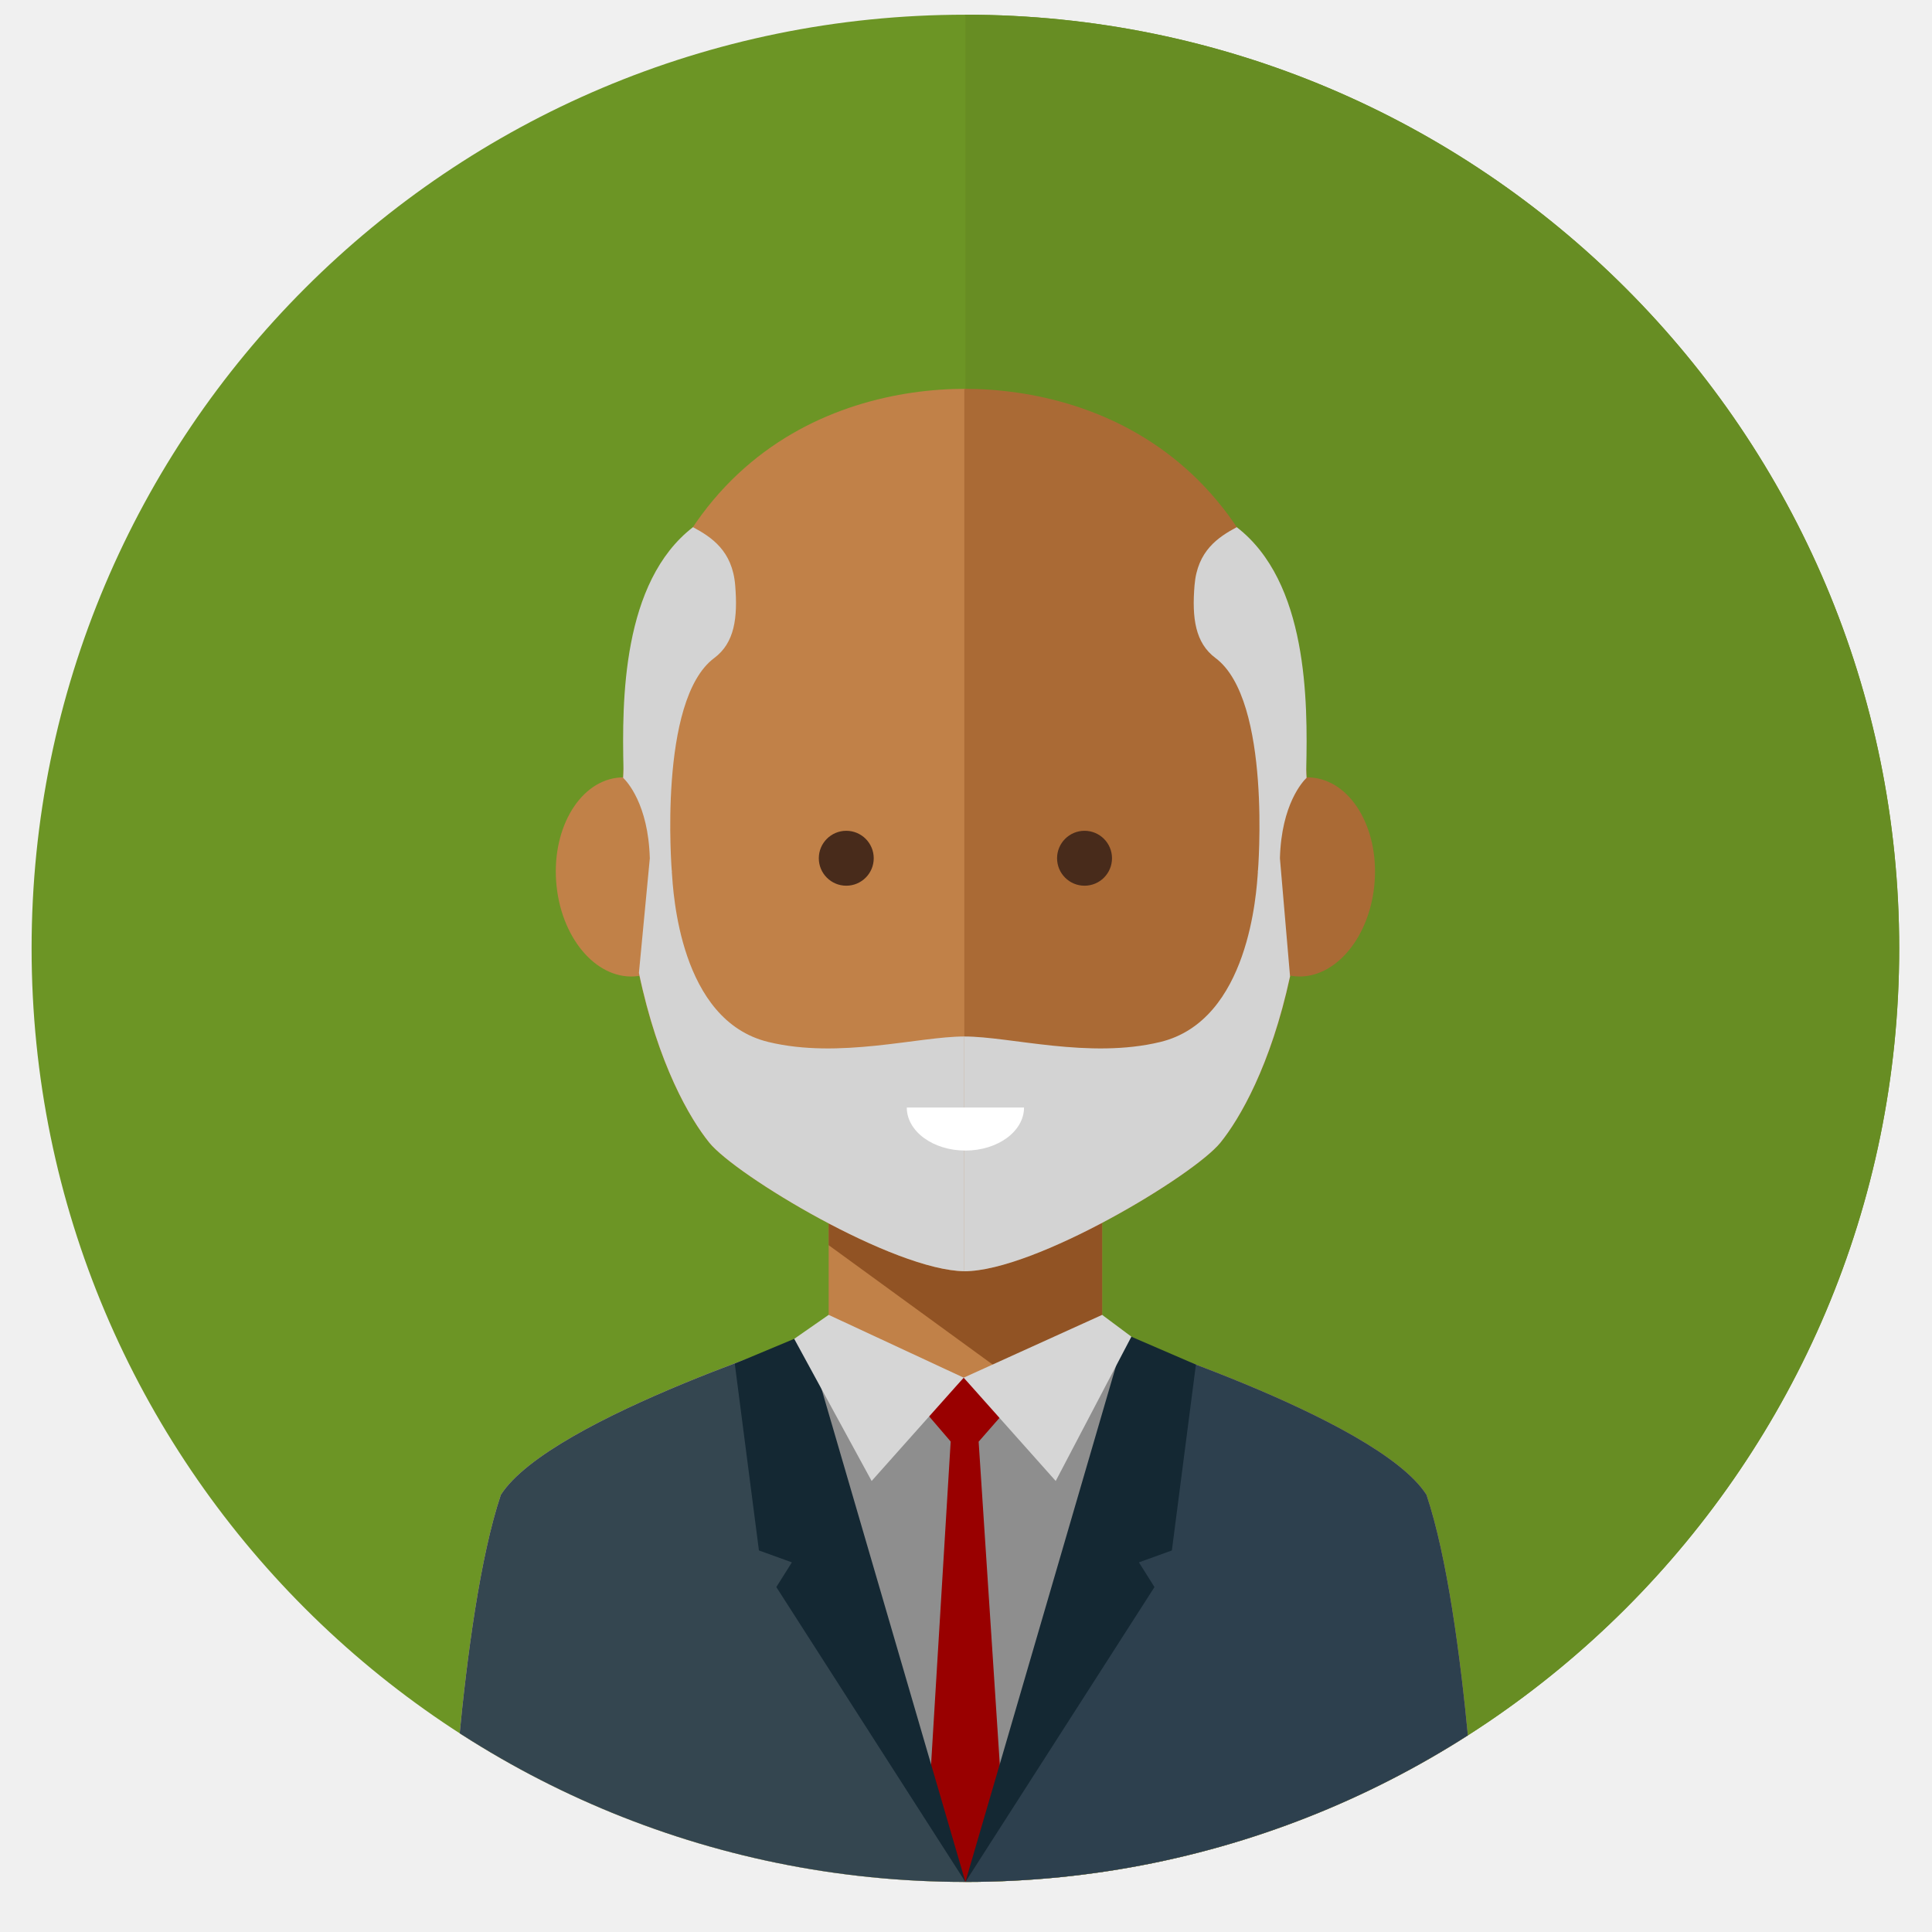
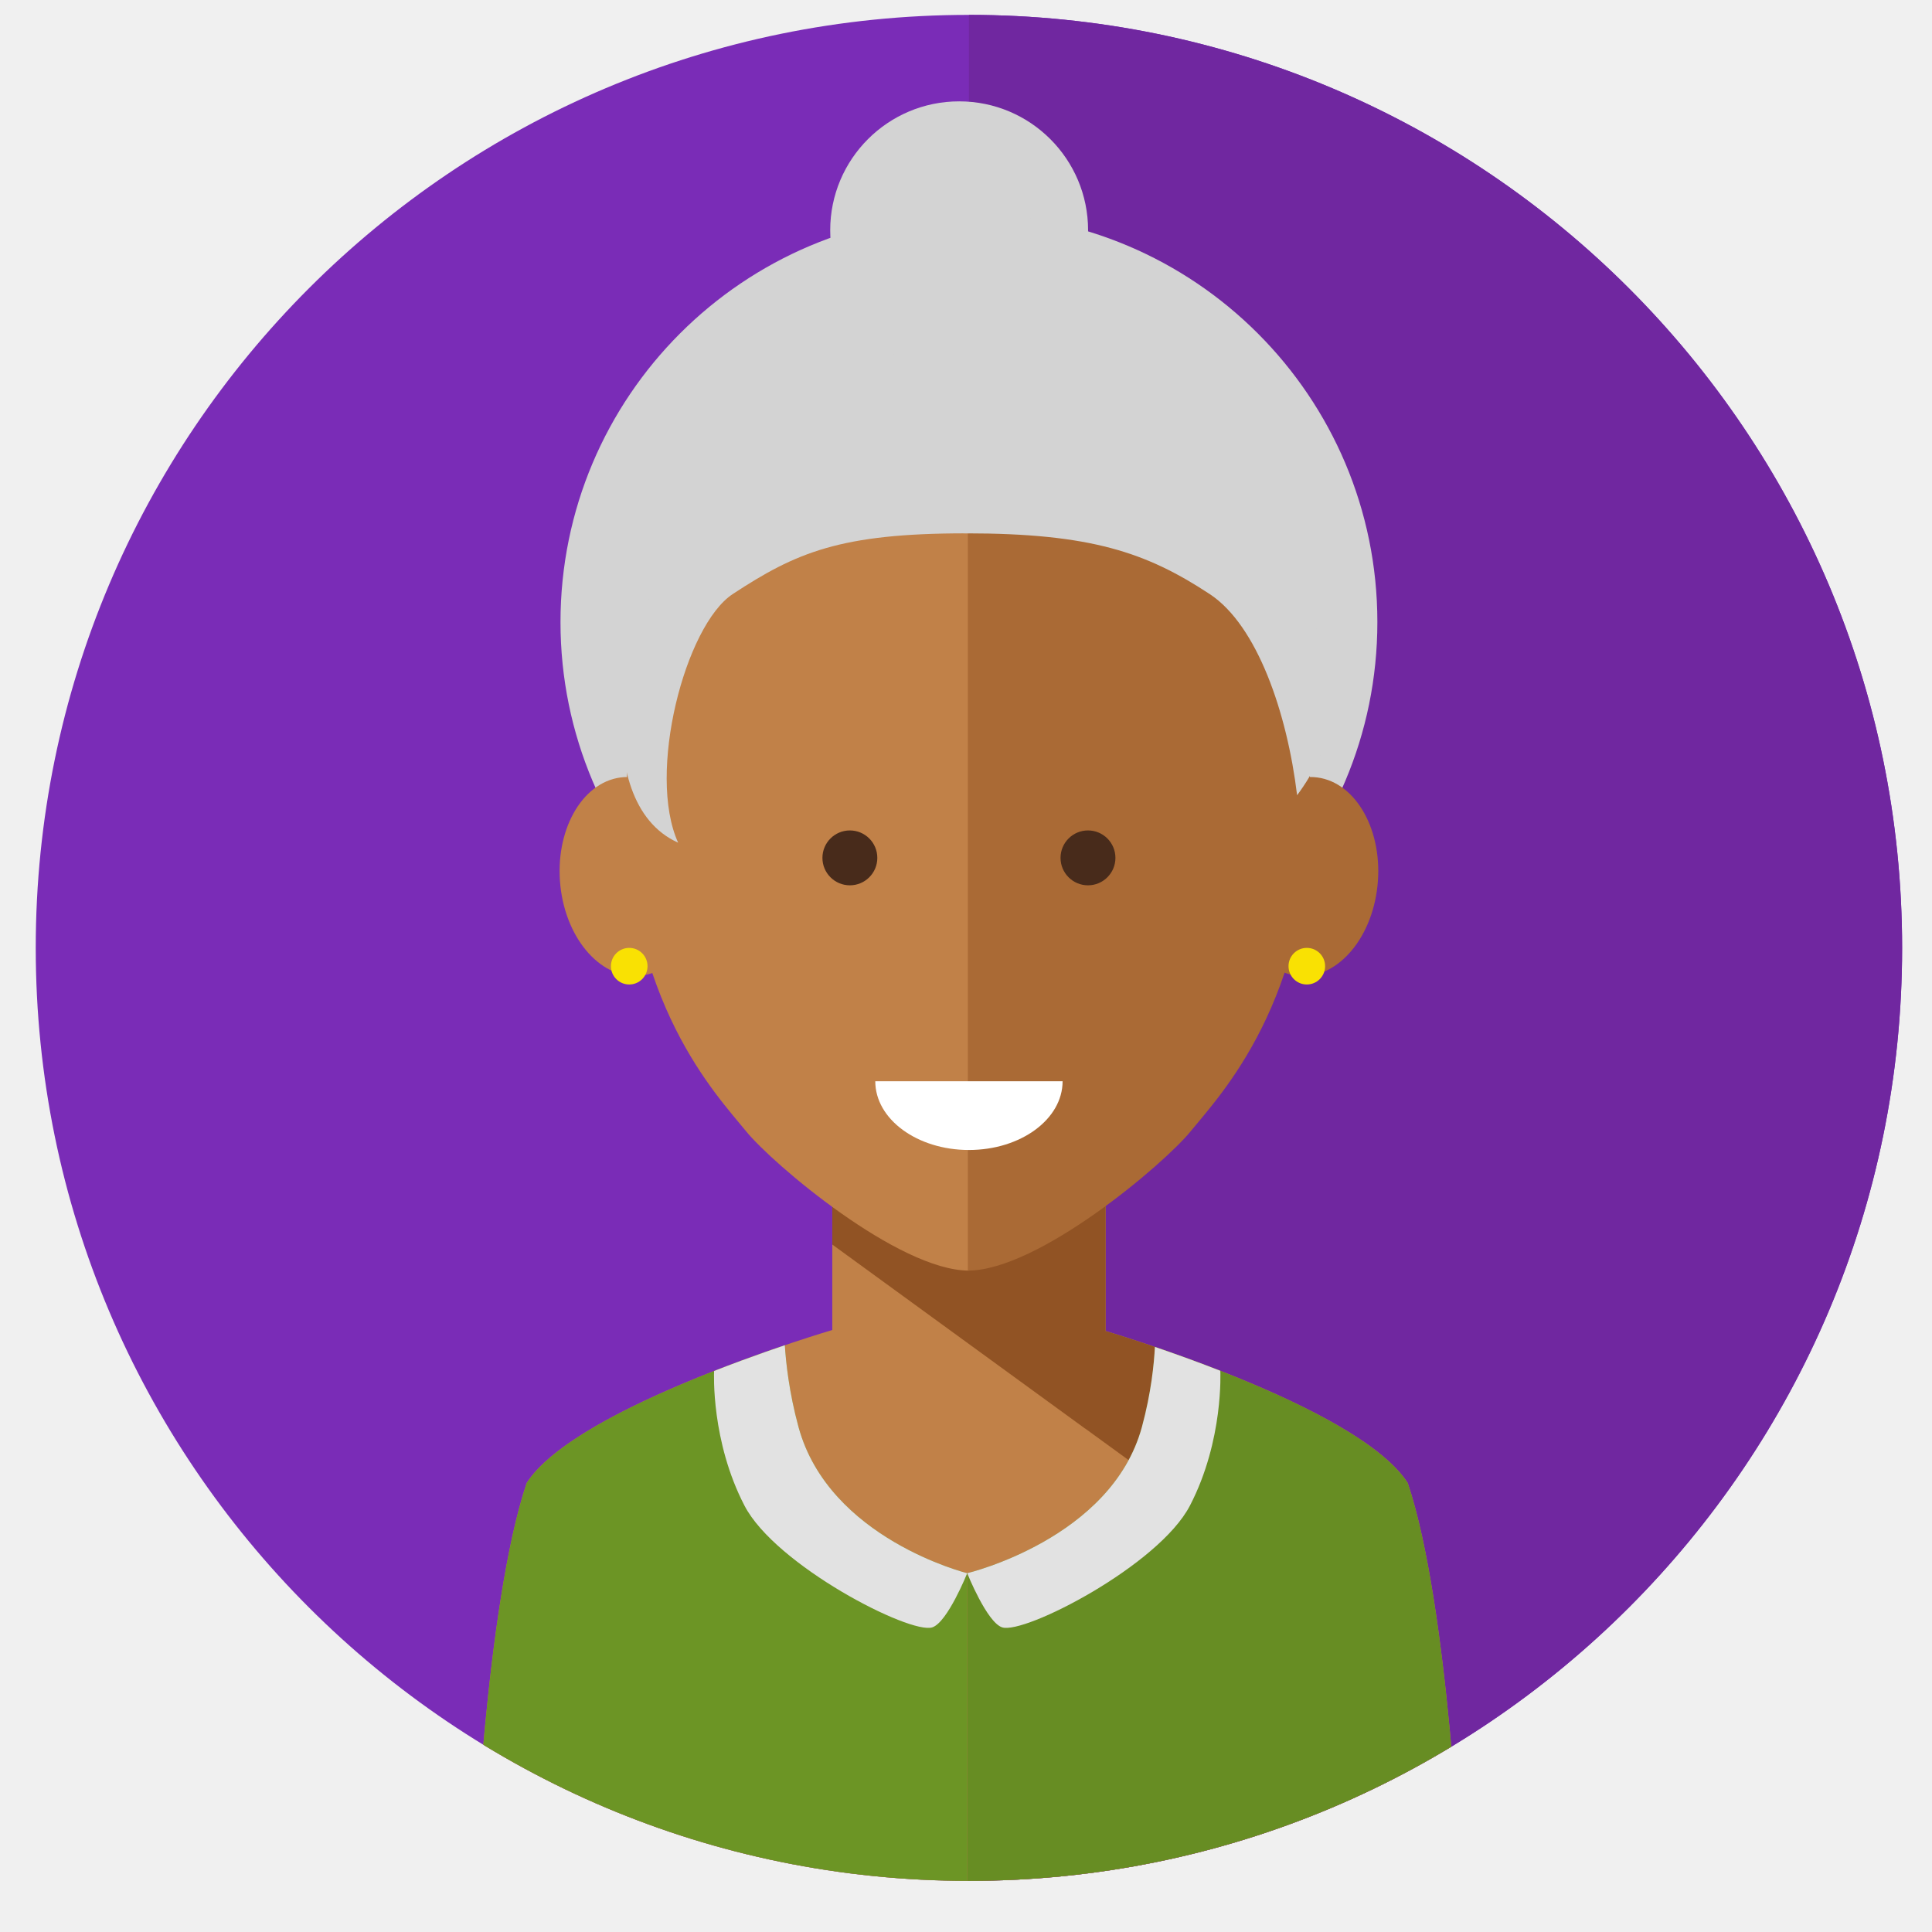
- <svg xmlns="http://www.w3.org/2000/svg" xmlns:xlink="http://www.w3.org/1999/xlink" width="256px" height="256px" viewBox="0 0 256 256" version="1.1">
+ <svg xmlns="http://www.w3.org/2000/svg" xmlns:xlink="http://www.w3.org/1999/xlink" width="253px" height="253px" viewBox="0 0 253 253" version="1.1">
  <defs>
-     <path id="path-1" d="M247.753,123.775 C247.753,55.453 192.358,0.067 124.019,0.067 C55.685,0.067 0.288,55.453 0.288,123.775 C0.288,192.099 55.685,247.485 124.019,247.485 C192.358,247.485 247.753,192.099 247.753,123.775" />
+     <path id="path-1" d="M245.035,122.245 C245.035,54.767 190.323,0.066 122.83,0.066 C55.342,0.066 0.631,54.767 0.631,122.245 C0.631,189.725 55.342,244.424 122.83,244.424 C190.323,244.424 245.035,189.725 245.035,122.245" />
  </defs>
  <g id="Smartphone" stroke="none" stroke-width="1" fill="none" fill-rule="evenodd">
-     <g id="avatars_profile" transform="translate(-3438, 0)">
-       <g id="img_profile_avatar_12" transform="translate(3441, 1.881356)">
-         <path d="M248.654,123.778 C248.654,55.454 193.257,0.067 124.921,0.067 C56.585,0.067 1.187,55.454 1.187,123.778 C1.187,192.101 56.585,247.485 124.921,247.485 C193.257,247.485 248.654,192.101 248.654,123.778" id="Fill-257" fill="#6C9525" />
-         <path d="M248.654,123.778 C248.654,55.454 193.257,0.067 124.921,0.067 L124.921,247.485 C193.257,247.485 248.654,192.101 248.654,123.778" id="Fill-258" fill="#678D23" />
-         <g id="Group-283" transform="translate(0.899843, 0)">
+     <g id="avatars_profile" transform="translate(-2806, -1)">
+       <g id="img_profile_avatar_10" transform="translate(2808, 2.881356)">
+         <path d="M247.087,122.247 C247.087,54.77 192.375,0.068 124.885,0.068 C57.393,0.068 2.68,54.77 2.68,122.247 C2.68,189.725 57.393,244.424 124.885,244.424 C192.375,244.424 247.087,189.725 247.087,122.247" id="Fill-204" fill="#7A2CB7" />
+         <path d="M247.087,122.247 C247.087,54.77 192.375,0.068 124.885,0.068 L124.885,244.424 C192.375,244.424 247.087,189.725 247.087,122.247" id="Fill-205" fill="#7027A0" />
+         <g id="Group-229" transform="translate(2.05192, 0)">
          <mask id="mask-2" fill="white">
            <use xlink:href="#path-1" />
          </mask>
-           <g id="Clip-260" />
-           <path d="M142.14,196.249 L123.792,247.705 L105.903,196.249 L105.903,156.523 L142.14,156.523 L142.14,196.249" id="Fill-259" fill="#C18148" mask="url(#mask-2)" />
-           <path d="M142.14,189.491 L105.903,163.112 L105.903,156.523 L142.14,156.523 L142.14,189.491" id="Fill-261" fill="#915324" mask="url(#mask-2)" />
-           <path d="M123.792,247.705 L123.792,198.222 C123.792,198.222 110.273,194.872 107.295,183.924 C105.862,178.663 105.903,174.441 105.903,174.441 C105.903,174.441 69.066,185.878 62.467,196.186 C56.978,212.529 55.471,249.161 55.471,249.161 L123.792,247.705" id="Fill-262" fill="#E9C7AC" mask="url(#mask-2)" />
-           <path d="M123.792,247.705 L123.792,198.222 C123.792,198.222 137.308,194.872 140.291,183.924 C141.722,178.663 141.681,174.441 141.681,174.441 C141.681,174.441 178.518,185.878 185.117,196.186 C190.608,212.529 192.114,249.161 192.114,249.161 L123.792,247.705" id="Fill-263" fill="#CE9C88" mask="url(#mask-2)" />
-           <path d="M123.792,247.705 L123.792,198.222 C123.792,198.222 110.273,194.872 107.295,183.924 C105.862,178.663 105.903,174.441 105.903,174.441 C105.903,174.441 69.066,185.878 62.467,196.186 C56.978,212.529 55.471,249.161 55.471,249.161 L123.792,247.705" id="Fill-264" fill="#344650" mask="url(#mask-2)" />
-           <path d="M123.792,247.705 L123.792,198.222 C123.792,198.222 137.308,194.872 140.291,183.924 C141.722,178.663 141.681,174.441 141.681,174.441 C141.681,174.441 178.518,185.878 185.117,196.186 C190.608,212.529 192.114,249.161 192.114,249.161 L123.792,247.705" id="Fill-265" fill="#2D404E" mask="url(#mask-2)" />
-           <path d="M146.488,175.963 L123.792,180.667 L101.096,175.963 L124.019,247.485 L146.488,175.963" id="Fill-266" fill="#8E8E8E" mask="url(#mask-2)" />
-           <path d="M128.937,185.534 L123.792,180.667 L118.988,185.534 L122.069,189.127 L119.049,238.917 L124.021,247.485 L129.057,239.22 L125.776,189.149 L128.937,185.534" id="Fill-267" fill="#990000" mask="url(#mask-2)" />
-           <path d="M145.206,174.895 L124.021,247.485 L149.074,208.413 L147.012,205.139 L151.379,203.561 L154.564,178.934 L145.206,174.895" id="Fill-268" fill="#142833" mask="url(#mask-2)" />
-           <path d="M102.837,174.895 L124.021,247.485 L98.968,208.413 L101.029,205.139 L96.662,203.561 L93.462,178.814 L102.837,174.895" id="Fill-269" fill="#142833" mask="url(#mask-2)" />
-           <path d="M111.596,194.357 L123.792,180.667 L105.903,172.345 L101.336,175.522 L111.596,194.357" id="Fill-270" fill="#D6D6D6" mask="url(#mask-2)" />
-           <path d="M135.988,194.357 L123.792,180.667 L142.14,172.345 L146.017,175.234 L135.988,194.357" id="Fill-271" fill="#D6D6D6" mask="url(#mask-2)" />
-           <path d="M124.021,49.64 C106.428,49.64 78.604,59.33 78.604,104.735 C78.604,130.953 86.239,144.769 90.084,149.521 C93.624,153.892 114.691,166.566 124.021,166.566 L124.021,49.64" id="Fill-272" fill="#C18148" mask="url(#mask-2)" />
-           <path d="M69.852,115.563 C69.075,108.308 72.644,101.871 77.819,101.182 C82.999,100.494 87.823,105.818 88.599,113.073 C89.376,120.325 85.805,126.763 80.63,127.451 C75.452,128.138 70.628,122.816 69.852,115.563" id="Fill-273" fill="#C18148" mask="url(#mask-2)" />
-           <path d="M123.878,49.64 C141.472,49.64 169.295,59.33 169.295,104.735 C169.295,130.953 161.66,144.769 157.814,149.521 C154.278,153.892 133.208,166.566 123.878,166.566 L123.878,49.64" id="Fill-274" fill="#AA6A35" mask="url(#mask-2)" />
-           <path d="M178.191,115.563 C178.968,108.308 175.397,101.871 170.224,101.182 C165.044,100.494 160.22,105.818 159.443,113.073 C158.667,120.325 162.236,126.763 167.413,127.451 C172.59,128.138 177.415,122.816 178.191,115.563" id="Fill-275" fill="#AA6A35" mask="url(#mask-2)" />
-           <path d="M157.814,149.521 C160.338,146.404 164.479,139.352 167.038,127.49 L165.696,111.842 C165.04,110.987 162.897,111.947 162.779,113.62 C162.593,116.295 161.622,133.335 149.844,136.187 C140.408,138.47 130.01,135.459 123.878,135.459 L123.878,166.566 C133.208,166.566 154.278,153.892 157.814,149.521" id="Fill-276" fill="#D3D3D3" mask="url(#mask-2)" />
-           <path d="M143.446,111.842 C143.446,113.852 141.817,115.48 139.806,115.48 C137.796,115.48 136.167,113.852 136.167,111.842 C136.167,109.833 137.796,108.203 139.806,108.203 C141.817,108.203 143.446,109.833 143.446,111.842" id="Fill-277" fill="#482B1B" mask="url(#mask-2)" />
-           <path d="M111.874,111.842 C111.874,113.852 110.245,115.48 108.235,115.48 C106.225,115.48 104.596,113.852 104.596,111.842 C104.596,109.833 106.225,108.203 108.235,108.203 C110.245,108.203 111.874,109.833 111.874,111.842" id="Fill-278" fill="#482B1B" mask="url(#mask-2)" />
-           <path d="M165.696,111.842 C165.896,104.643 168.765,101.628 169.226,101.187 C169.226,101.179 169.226,101.172 169.225,101.165 C169.212,100.783 169.174,100.415 169.183,100.04 C169.391,91.006 169.391,75.241 159.975,67.972 C157.504,69.298 154.762,71.106 154.384,75.651 C154.02,80.018 154.476,83.314 157.16,85.311 C164.655,90.888 162.779,113.62 162.779,113.62 L165.696,111.842" id="Fill-279" fill="#D3D3D3" mask="url(#mask-2)" />
-           <path d="M82.203,111.842 C82.003,104.643 79.134,101.628 78.672,101.187 C78.672,101.179 78.672,101.172 78.674,101.165 C78.687,100.783 78.725,100.415 78.716,100.04 C78.508,91.006 78.508,75.241 87.925,67.972 C90.395,69.298 93.138,71.106 93.515,75.651 C93.879,80.018 93.423,83.314 90.739,85.311 C83.245,90.888 85.12,113.62 85.12,113.62 L82.203,111.842" id="Fill-280" fill="#D3D3D3" mask="url(#mask-2)" />
-           <path d="M97.913,136.187 C86.134,133.335 85.308,116.316 85.12,113.641 C85.002,111.968 82.859,111.009 82.203,111.864 L80.761,127.028 C83.31,139.172 87.529,146.363 90.084,149.521 C93.607,153.87 114.48,166.436 123.878,166.56 L123.878,135.459 C117.747,135.459 107.347,138.47 97.913,136.187" id="Fill-281" fill="#D3D3D3" mask="url(#mask-2)" />
-           <path d="M124.021,150.575 C128.312,150.575 131.788,148.024 131.788,144.874 L116.255,144.874 C116.255,148.024 119.731,150.575 124.021,150.575" id="Fill-282" fill="#FFFFFF" mask="url(#mask-2)" />
+           <g id="Clip-207" />
+           <path d="M140.727,193.823 L122.606,244.641 L104.938,193.823 L104.938,154.588 L140.727,154.588 L140.727,193.823" id="Fill-206" fill="#C18148" mask="url(#mask-2)" />
+           <path d="M140.727,187.147 L104.938,161.094 L104.938,154.588 L140.727,154.588 L140.727,187.147" id="Fill-208" fill="#915324" mask="url(#mask-2)" />
+           <path d="M122.606,244.641 L122.606,195.772 C122.606,195.772 109.254,192.462 106.312,181.649 C104.898,176.453 104.938,172.284 104.938,172.284 C104.938,172.284 71.434,182.141 64.915,192.324 C59.494,208.464 58.006,244.641 58.006,244.641 L122.606,244.641" id="Fill-209" fill="#C18148" mask="url(#mask-2)" />
+           <path d="M122.606,244.641 L122.606,195.772 C122.606,195.772 136.534,192.462 139.48,181.649 C140.892,176.453 140.764,172.43 140.764,172.43 C140.764,172.43 173.779,182.141 180.297,192.324 C185.72,208.464 187.208,244.641 187.208,244.641 L122.606,244.641" id="Fill-210" fill="#C18148" mask="url(#mask-2)" />
+           <path d="M138.012,185.157 L144.424,189.82 L149.219,175.204 C144.274,173.465 140.764,172.43 140.764,172.43 C140.764,172.43 137.605,173.984 136.192,179.18 C135.846,180.453 138.012,185.157 138.012,185.157" id="Fill-211" fill="#915324" mask="url(#mask-2)" />
+           <path d="M100.513,184.984 C99.283,180.465 98.865,176.529 98.723,174.28 C88.715,177.668 69.662,184.908 64.915,192.324 C59.494,208.464 58.006,244.641 58.006,244.641 L122.606,244.641 L122.606,204.132 C122.606,204.132 104.502,199.644 100.513,184.984" id="Fill-212" fill="#6C9525" mask="url(#mask-2)" />
+           <path d="M180.297,192.324 C175.598,184.983 157.128,177.886 147.185,174.5 C147.073,176.703 146.699,180.521 145.485,184.984 C141.492,199.644 122.606,204.132 122.606,204.132 L122.606,244.641 L187.208,244.641 C187.208,244.641 185.72,208.464 180.297,192.324" id="Fill-213" fill="#678D23" mask="url(#mask-2)" />
+           <path d="M127.178,211.224 C130.085,212.183 147.707,203.113 151.768,195.293 C156.232,186.699 155.749,177.636 155.751,177.626 C152.602,176.394 149.633,175.333 147.185,174.5 C147.073,176.703 146.699,180.521 145.485,184.984 C141.492,199.644 122.606,204.132 122.606,204.132 C122.606,204.132 125.179,210.566 127.178,211.224" id="Fill-214" fill="#E2E2E2" mask="url(#mask-2)" />
+           <path d="M89.461,177.652 C89.45,177.934 89.05,186.831 93.444,195.293 C97.505,203.113 115.128,212.183 118.035,211.224 C120.032,210.566 122.606,204.132 122.606,204.132 C122.606,204.132 104.502,199.644 100.513,184.984 C99.283,180.465 98.865,176.529 98.723,174.28 C97.969,174.537 97.092,174.839 96.158,175.167 C94.113,175.887 91.838,176.722 89.461,177.652" id="Fill-215" fill="#E2E2E2" mask="url(#mask-2)" />
+           <path d="M138.436,28.273 C138.436,18.949 130.877,11.392 121.552,11.392 C112.227,11.392 104.666,18.949 104.666,28.273 C104.666,37.597 112.227,45.154 121.552,45.154 C130.877,45.154 138.436,37.597 138.436,28.273" id="Fill-216" fill="#D3D3D3" mask="url(#mask-2)" />
+           <path d="M176.318,79.584 C176.318,50.051 152.371,26.109 122.833,26.109 C93.294,26.109 69.346,50.051 69.346,79.584 C69.346,109.117 93.294,133.059 122.833,133.059 C152.371,133.059 176.318,109.117 176.318,79.584" id="Fill-217" fill="#D3D3D3" mask="url(#mask-2)" />
+           <path d="M122.833,49.026 C105.457,49.026 77.977,58.596 77.977,103.441 C77.977,129.333 89.831,141.542 93.628,146.234 C97.124,150.552 113.617,164.507 122.833,164.507 L122.833,49.026" id="Fill-218" fill="#C18148" mask="url(#mask-2)" />
+           <path d="M69.333,114.134 C68.566,106.968 72.092,100.611 77.202,99.931 C82.317,99.251 87.082,104.509 87.849,111.674 C88.616,118.838 85.09,125.195 79.978,125.875 C74.864,126.555 70.1,121.298 69.333,114.134" id="Fill-219" fill="#C18148" mask="url(#mask-2)" />
+           <path d="M122.691,49.026 C140.067,49.026 167.546,58.596 167.546,103.441 C167.546,129.333 155.692,141.542 151.893,146.234 C148.401,150.552 131.905,164.507 122.691,164.507 L122.691,49.026" id="Fill-220" fill="#AA6A35" mask="url(#mask-2)" />
+           <path d="M176.331,114.134 C177.099,106.968 173.572,100.611 168.463,99.931 C163.348,99.251 158.583,104.509 157.817,111.674 C157.049,118.838 160.574,125.195 165.687,125.875 C170.801,126.555 175.565,121.298 176.331,114.134" id="Fill-221" fill="#AA6A35" mask="url(#mask-2)" />
+           <path d="M122.833,148.712 C129.606,148.712 135.097,144.685 135.097,139.713 L110.568,139.713 C110.568,144.685 116.059,148.712 122.833,148.712" id="Fill-222" fill="#FFFFFF" mask="url(#mask-2)" />
+           <path d="M142.016,110.46 C142.016,112.443 140.408,114.053 138.422,114.053 C136.437,114.053 134.828,112.443 134.828,110.46 C134.828,108.476 136.437,106.866 138.422,106.866 C140.408,106.866 142.016,108.476 142.016,110.46" id="Fill-223" fill="#482B1B" mask="url(#mask-2)" />
+           <path d="M110.835,110.46 C110.835,112.443 109.227,114.053 107.241,114.053 C105.256,114.053 103.647,112.443 103.647,110.46 C103.647,108.476 105.256,106.866 107.241,106.866 C109.227,106.866 110.835,108.476 110.835,110.46" id="Fill-224" fill="#482B1B" mask="url(#mask-2)" />
+           <path d="M122.242,34.918 C121.41,34.811 120.54,34.738 119.607,34.729 C119.607,34.729 90.256,36.927 82.09,75.145 C78.168,78.085 72.567,103 84.753,108.472 C80.622,99.386 85.676,80.007 91.901,75.913 C100.191,70.464 106,67.961 122.409,67.961 C132.752,67.961 134.861,50.593 133.046,43.518 C129.784,34.729 121.453,35.059 122.242,34.918" id="Fill-225" fill="#D3D3D3" mask="url(#mask-2)" />
+           <path d="M124.021,34.918 C124.853,34.811 125.723,34.738 126.656,34.729 C126.656,34.729 156.007,36.927 164.173,75.145 C168.095,78.085 175.282,89.518 165.807,102.256 C164.502,91.477 160.587,80.007 154.362,75.913 C146.074,70.464 138.816,67.961 122.409,67.961 C112.065,67.961 111.402,50.593 113.216,43.518 C116.48,34.729 124.81,35.059 124.021,34.918" id="Fill-226" fill="#D3D3D3" mask="url(#mask-2)" />
+           <path d="M169.475,124.643 C169.475,125.967 168.402,127.039 167.078,127.039 C165.754,127.039 164.682,125.967 164.682,124.643 C164.682,123.319 165.754,122.247 167.078,122.247 C168.402,122.247 169.475,123.319 169.475,124.643" id="Fill-227" fill="#F9E103" mask="url(#mask-2)" />
+           <path d="M80.744,124.643 C80.744,125.967 79.672,127.039 78.348,127.039 C77.024,127.039 75.951,125.967 75.951,124.643 C75.951,123.319 77.024,122.247 78.348,122.247 C79.672,122.247 80.744,123.319 80.744,124.643" id="Fill-228" fill="#F9E103" mask="url(#mask-2)" />
        </g>
      </g>
    </g>
  </g>
</svg>
